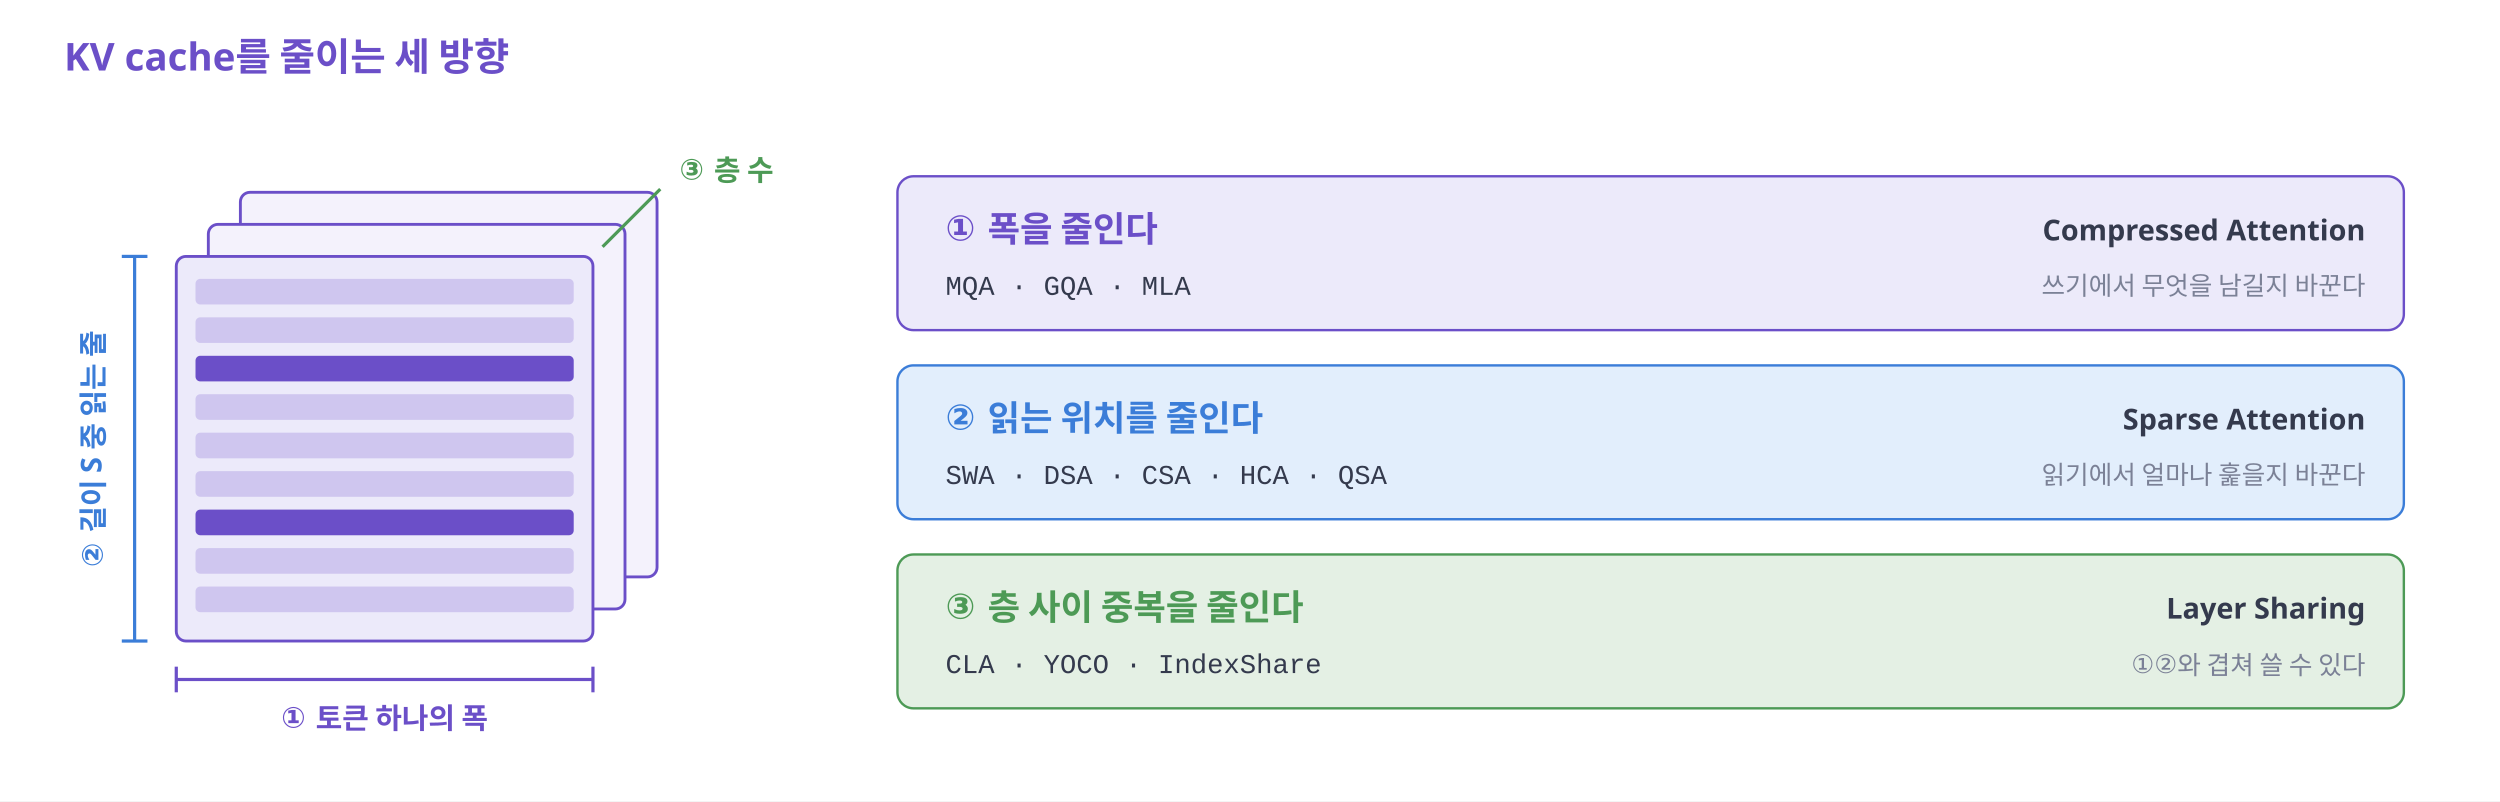
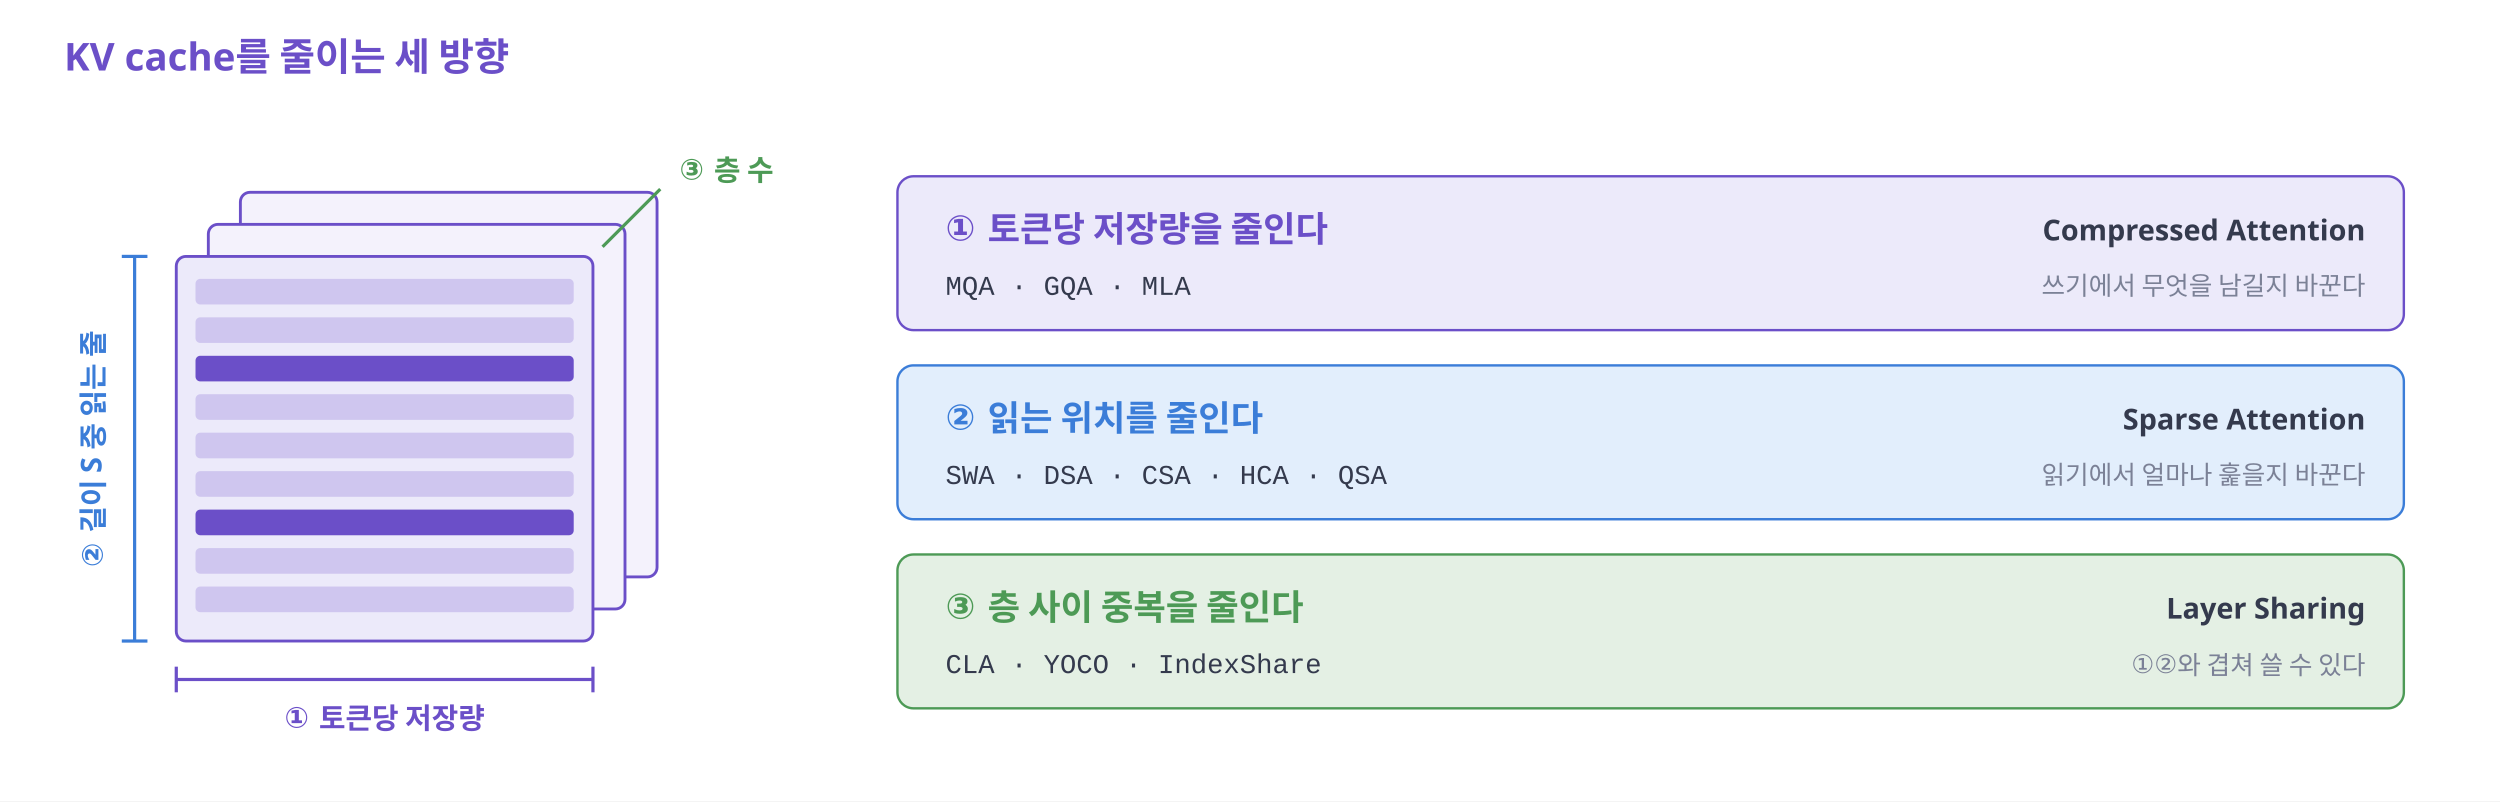
<svg xmlns="http://www.w3.org/2000/svg" viewBox="0 0 1560 500" width="1560" height="500">
  <defs>
    <marker id="ah" viewBox="0 0 10 10" refX="8.5" refY="5" markerWidth="7" markerHeight="7" orient="auto-start-reverse">
      <path d="M0,0 L10,5 L0,10 z" fill="#5d6377" />
    </marker>
  </defs>
  <rect width="100%" height="100%" fill="#ffffff" />
  <text x="40" y="44" font-family="'Noto Sans KR','Malgun Gothic',sans-serif" font-size="24" text-anchor="start" font-weight="700" fill="#6b4fc8">KV cache를 줄이는 세 방향</text>
  <rect x="150" y="120" width="260" height="240" rx="6" fill="#f4f2fc" stroke="#6b4fc8" stroke-width="1.8" />
  <rect x="130" y="140" width="260" height="240" rx="6" fill="#f4f2fc" stroke="#6b4fc8" stroke-width="1.8" />
  <rect x="110" y="160" width="260" height="240" rx="6" fill="#eceafa" stroke="#6b4fc8" stroke-width="1.8" />
  <rect x="122" y="174" width="236" height="16" rx="3" fill="#cfc6ef" stroke="none" stroke-width="2" />
  <rect x="122" y="198" width="236" height="16" rx="3" fill="#cfc6ef" stroke="none" stroke-width="2" />
  <rect x="122" y="222" width="236" height="16" rx="3" fill="#6b4fc8" stroke="none" stroke-width="2" />
  <rect x="122" y="246" width="236" height="16" rx="3" fill="#cfc6ef" stroke="none" stroke-width="2" />
  <rect x="122" y="270" width="236" height="16" rx="3" fill="#cfc6ef" stroke="none" stroke-width="2" />
  <rect x="122" y="294" width="236" height="16" rx="3" fill="#cfc6ef" stroke="none" stroke-width="2" />
  <rect x="122" y="318" width="236" height="16" rx="3" fill="#6b4fc8" stroke="none" stroke-width="2" />
  <rect x="122" y="342" width="236" height="16" rx="3" fill="#cfc6ef" stroke="none" stroke-width="2" />
  <rect x="122" y="366" width="236" height="16" rx="3" fill="#cfc6ef" stroke="none" stroke-width="2" />
  <line x1="110" y1="424" x2="370" y2="424" stroke="#6b4fc8" stroke-width="2" />
  <line x1="110" y1="416" x2="110" y2="432" stroke="#6b4fc8" stroke-width="2" />
  <line x1="370" y1="416" x2="370" y2="432" stroke="#6b4fc8" stroke-width="2" />
-   <text x="240" y="454" font-family="'Noto Sans KR','Malgun Gothic',sans-serif" font-size="18" text-anchor="middle" font-weight="700" fill="#6b4fc8">① 토큰 하나의 폭</text>
+   <text x="240" y="454" font-family="'Noto Sans KR','Malgun Gothic',sans-serif" font-size="18" text-anchor="middle" font-weight="700" fill="#6b4fc8">① 토큰당 저장량</text>
  <line x1="84" y1="160" x2="84" y2="400" stroke="#3b7dd8" stroke-width="2" />
  <line x1="76" y1="160" x2="92" y2="160" stroke="#3b7dd8" stroke-width="2" />
  <line x1="76" y1="400" x2="92" y2="400" stroke="#3b7dd8" stroke-width="2" />
  <text transform="translate(64,280) rotate(-90)" font-family="'Noto Sans KR','Malgun Gothic',sans-serif" font-size="18" text-anchor="middle" font-weight="700" fill="#3b7dd8">② 길이 S 중 읽는 줄</text>
  <line x1="376" y1="154" x2="412" y2="118" stroke="#4d9a56" stroke-width="2" />
  <text x="424" y="112" font-family="'Noto Sans KR','Malgun Gothic',sans-serif" font-size="18" text-anchor="start" font-weight="700" fill="#4d9a56">③ 층 수</text>
  <rect x="560" y="110" width="940" height="96" rx="10" fill="#eceafa" stroke="#6b4fc8" stroke-width="1.5" />
-   <text x="590" y="150" font-family="'Noto Sans KR','Malgun Gothic',sans-serif" font-size="22" text-anchor="start" font-weight="700" fill="#6b4fc8">①  폭을 줄인다</text>
+   <text x="590" y="150" font-family="'Noto Sans KR','Malgun Gothic',sans-serif" font-size="22" text-anchor="start" font-weight="700" fill="#6b4fc8">①  토큰당 저장량을 줄인다</text>
  <text x="1476" y="150" font-family="'Noto Sans KR','Malgun Gothic',sans-serif" font-size="18" text-anchor="end" font-weight="600" fill="#343a4d">Compressed Attention</text>
  <text x="590" y="184" font-family="Consolas,'Courier New',monospace" font-size="17" text-anchor="start" font-weight="400" fill="#343a4d">MQA · GQA · MLA</text>
  <text x="1476" y="184" font-family="'Noto Sans KR','Malgun Gothic',sans-serif" font-size="16" text-anchor="end" font-weight="400" fill="#7b8196">쓰기에서 무엇을 남길지 바꾼다</text>
  <rect x="560" y="228" width="940" height="96" rx="10" fill="#e2eefc" stroke="#3b7dd8" stroke-width="1.5" />
  <text x="590" y="268" font-family="'Noto Sans KR','Malgun Gothic',sans-serif" font-size="22" text-anchor="start" font-weight="700" fill="#3b7dd8">②  읽는 위치를 줄인다</text>
  <text x="1476" y="268" font-family="'Noto Sans KR','Malgun Gothic',sans-serif" font-size="18" text-anchor="end" font-weight="600" fill="#343a4d">Sparse Attention</text>
  <text x="590" y="302" font-family="Consolas,'Courier New',monospace" font-size="17" text-anchor="start" font-weight="400" fill="#343a4d">SWA · DSA · CSA · HCA · QSA</text>
  <text x="1476" y="302" font-family="'Noto Sans KR','Malgun Gothic',sans-serif" font-size="16" text-anchor="end" font-weight="400" fill="#7b8196">읽기에서 얼마나 훑을지 바꾼다</text>
  <rect x="560" y="346" width="940" height="96" rx="10" fill="#e4f0e4" stroke="#4d9a56" stroke-width="1.5" />
  <text x="590" y="386" font-family="'Noto Sans KR','Malgun Gothic',sans-serif" font-size="22" text-anchor="start" font-weight="700" fill="#4d9a56">③  층 사이 중복을 줄인다</text>
  <text x="1476" y="386" font-family="'Noto Sans KR','Malgun Gothic',sans-serif" font-size="18" text-anchor="end" font-weight="600" fill="#343a4d">Layer Sharing</text>
  <text x="590" y="420" font-family="Consolas,'Courier New',monospace" font-size="17" text-anchor="start" font-weight="400" fill="#343a4d">CLA · YOCO · IndexShare</text>
  <text x="1476" y="420" font-family="'Noto Sans KR','Malgun Gothic',sans-serif" font-size="16" text-anchor="end" font-weight="400" fill="#7b8196">①②와 겹쳐 쓸 수 있다</text>
</svg>
